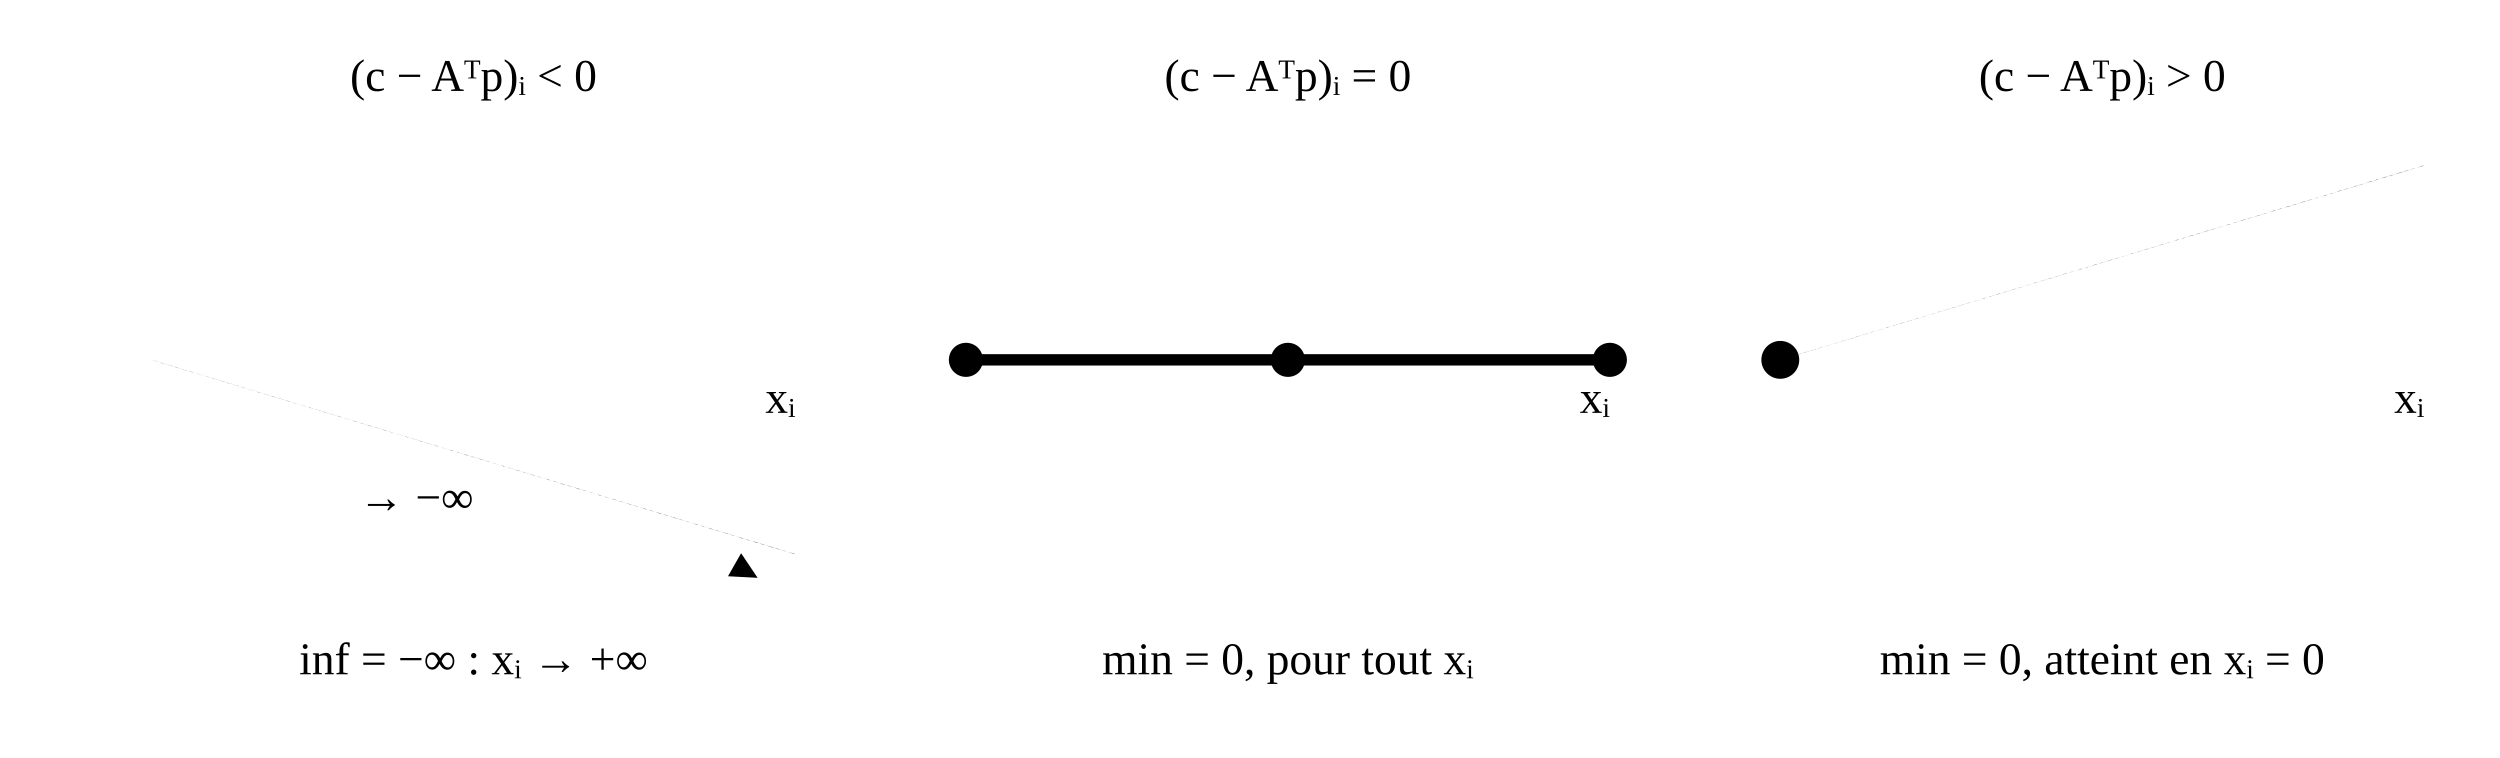
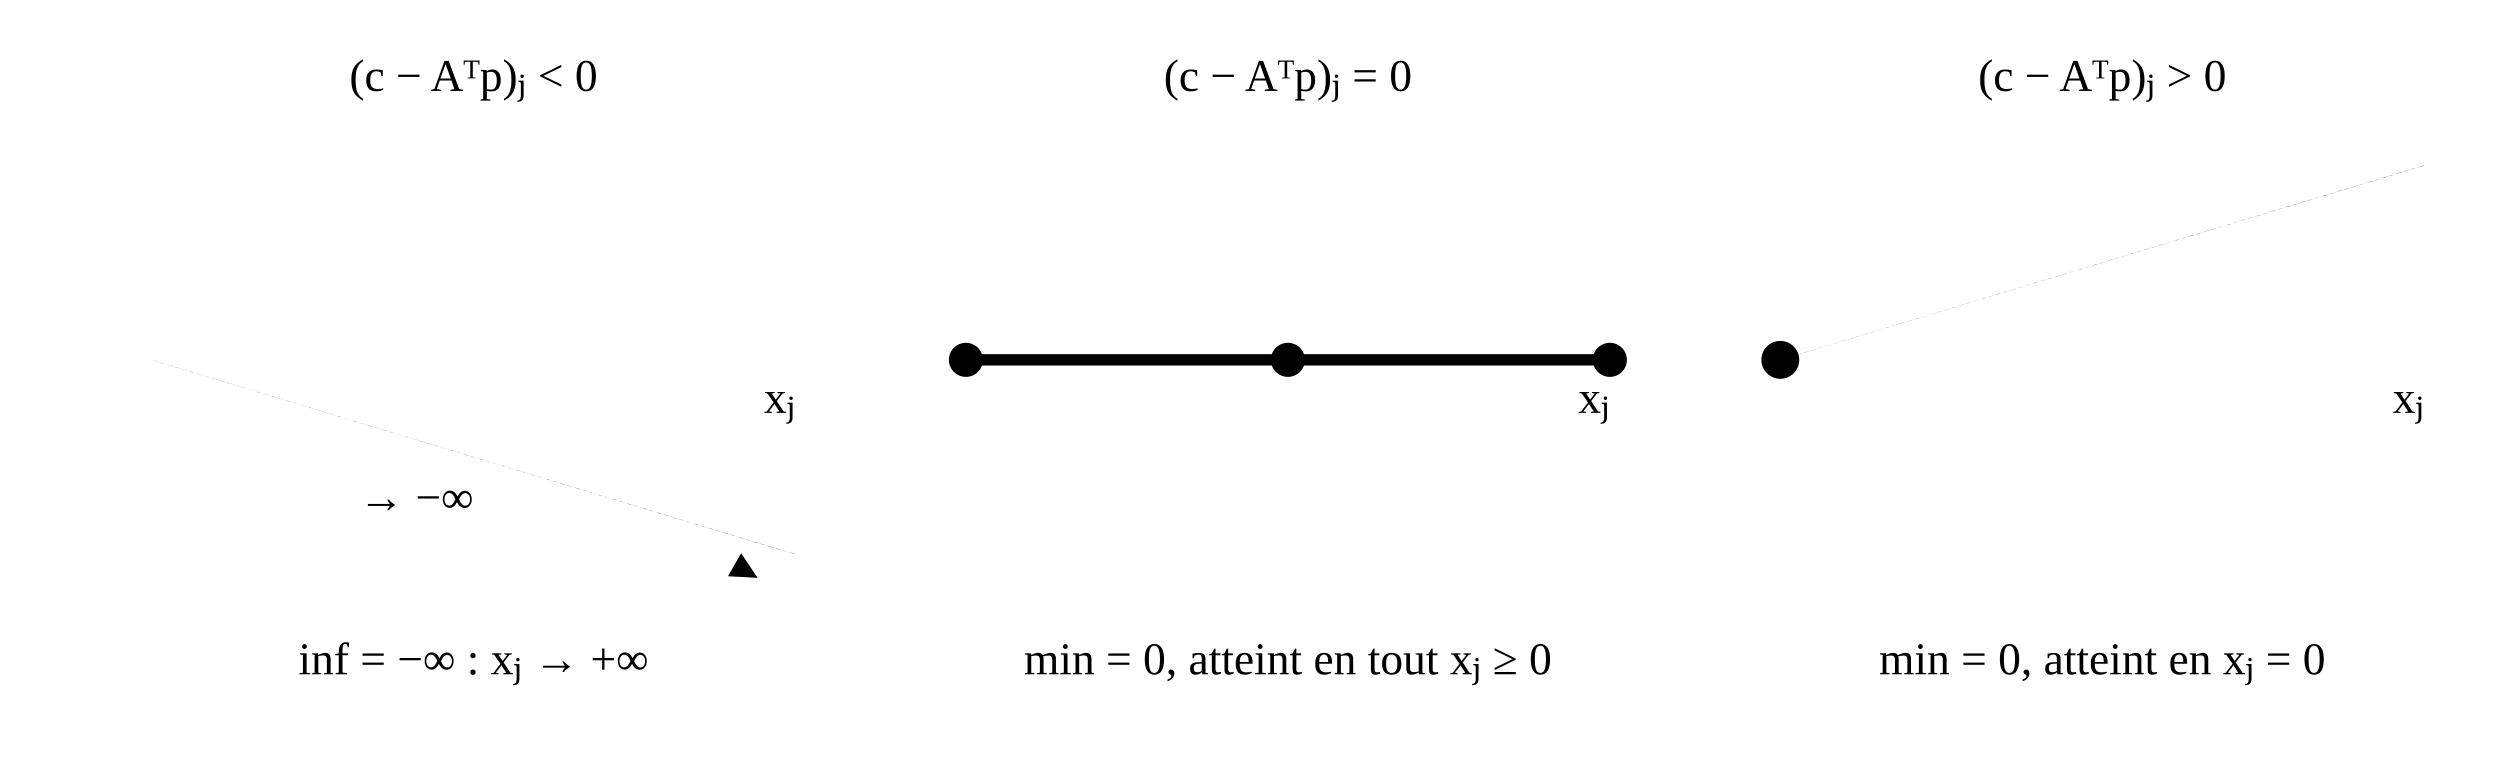
- <svg xmlns="http://www.w3.org/2000/svg" viewBox="0 0 660 200" role="img" aria-label="Minimum sur x_i positif d'une fonction linéaire k x_i, selon le signe de k">
+ <svg xmlns="http://www.w3.org/2000/svg" viewBox="0 0 660 200" role="img" aria-label="Minimum sur xⱼ positif d'une fonction linéaire k xⱼ, selon le signe de k">
  <defs>
    <marker id="P05-lagrangien-arr-6" viewBox="0 0 10 10" refX="9" refY="5" markerWidth="7" markerHeight="7" orient="auto-start-reverse">
      <path d="M0,0 L10,5 L0,10 z" class="f6" />
    </marker>
  </defs>
  <line x1="40.0" y1="95.0" x2="210.0" y2="95.0" class="ax" />
  <line x1="40.0" y1="150.0" x2="40.0" y2="40.0" class="ax" />
  <path d="M40.0 95.0L40.6 95.2L41.1 95.3L41.7 95.5L42.3 95.7L42.8 95.9L43.4 96.0L44.0 96.2L44.5 96.4L45.1 96.5L45.7 96.7L46.2 96.9L46.8 97.1L47.4 97.2L47.9 97.4L48.5 97.6L49.1 97.7L49.6 97.9L50.2 98.1L50.8 98.3L51.3 98.4L51.9 98.6L52.5 98.8L53.0 98.9L53.6 99.1L54.2 99.3L54.7 99.4L55.3 99.6L55.9 99.8L56.4 100.0L57.0 100.1L57.6 100.3L58.1 100.5L58.7 100.6L59.3 100.8L59.8 101.0L60.4 101.2L61.0 101.3L61.5 101.5L62.1 101.7L62.7 101.8L63.2 102.0L63.8 102.2L64.4 102.4L64.9 102.5L65.5 102.7L66.1 102.9L66.6 103.0L67.2 103.2L67.8 103.4L68.3 103.6L68.9 103.7L69.5 103.9L70.0 104.1L70.6 104.2L71.2 104.4L71.7 104.6L72.3 104.8L72.9 104.9L73.4 105.1L74.0 105.3L74.6 105.4L75.1 105.6L75.7 105.8L76.3 106.0L76.8 106.1L77.4 106.3L78.0 106.5L78.5 106.6L79.1 106.8L79.7 107.0L80.2 107.1L80.8 107.3L81.4 107.5L81.9 107.7L82.5 107.8L83.1 108.0L83.6 108.2L84.2 108.3L84.8 108.5L85.3 108.7L85.9 108.9L86.5 109.0L87.0 109.2L87.6 109.4L88.2 109.5L88.7 109.7L89.3 109.9L89.9 110.1L90.4 110.2L91.0 110.4L91.6 110.6L92.1 110.7L92.7 110.9L93.3 111.1L93.8 111.3L94.4 111.4L95.0 111.6L95.5 111.8L96.1 111.9L96.7 112.1L97.2 112.3L97.8 112.5L98.4 112.6L98.9 112.8L99.5 113.0L100.1 113.1L100.6 113.3L101.2 113.5L101.8 113.7L102.3 113.8L102.9 114.0L103.5 114.2L104.0 114.3L104.6 114.5L105.2 114.7L105.7 114.8L106.3 115.0L106.9 115.2L107.4 115.4L108.0 115.5L108.6 115.7L109.1 115.9L109.7 116.0L110.3 116.2L110.8 116.4L111.4 116.6L112.0 116.7L112.5 116.9L113.1 117.1L113.7 117.2L114.2 117.4L114.8 117.6L115.4 117.8L115.9 117.9L116.5 118.1L117.1 118.3L117.6 118.4L118.2 118.6L118.8 118.8L119.3 119.0L119.9 119.1L120.5 119.3L121.0 119.5L121.6 119.6L122.2 119.8L122.7 120.0L123.3 120.2L123.9 120.3L124.4 120.5L125.0 120.7L125.6 120.8L126.1 121.0L126.7 121.2L127.3 121.4L127.8 121.5L128.4 121.7L129.0 121.9L129.5 122.0L130.1 122.2L130.7 122.4L131.2 122.5L131.8 122.7L132.4 122.9L132.9 123.1L133.5 123.2L134.1 123.4L134.6 123.6L135.2 123.7L135.8 123.9L136.3 124.1L136.9 124.3L137.5 124.4L138.0 124.6L138.6 124.8L139.2 124.9L139.7 125.1L140.3 125.3L140.9 125.5L141.4 125.6L142.0 125.8L142.6 126.0L143.1 126.1L143.7 126.3L144.3 126.5L144.8 126.7L145.4 126.8L146.0 127.0L146.5 127.2L147.1 127.3L147.7 127.5L148.2 127.7L148.8 127.9L149.4 128.0L149.9 128.2L150.5 128.4L151.1 128.5L151.6 128.7L152.2 128.9L152.8 129.1L153.3 129.2L153.9 129.4L154.5 129.6L155.0 129.7L155.6 129.9L156.2 130.1L156.7 130.2L157.3 130.4L157.9 130.6L158.4 130.8L159.0 130.9L159.6 131.1L160.1 131.3L160.7 131.4L161.3 131.6L161.8 131.8L162.4 132.0L163.0 132.1L163.5 132.3L164.1 132.5L164.7 132.6L165.2 132.8L165.8 133.0L166.4 133.2L166.9 133.3L167.5 133.5L168.1 133.7L168.6 133.8L169.2 134.0L169.8 134.2L170.3 134.4L170.9 134.5L171.5 134.7L172.0 134.9L172.6 135.0L173.2 135.2L173.7 135.4L174.3 135.6L174.9 135.7L175.4 135.9L176.0 136.1L176.6 136.2L177.1 136.4L177.7 136.6L178.3 136.8L178.8 136.9L179.4 137.1L180.0 137.3L180.5 137.4L181.1 137.6L181.7 137.8L182.2 137.9L182.8 138.1L183.4 138.3L183.9 138.5L184.5 138.6L185.1 138.8L185.6 139.0L186.2 139.1L186.8 139.3L187.3 139.5L187.9 139.7L188.5 139.8L189.0 140.0L189.6 140.2L190.2 140.3L190.7 140.5L191.3 140.7L191.9 140.9L192.4 141.0L193.0 141.2L193.6 141.4L194.1 141.5L194.7 141.7L195.3 141.9L195.8 142.1L196.4 142.2L197.0 142.4L197.5 142.6L198.1 142.7L198.7 142.9L199.2 143.1L199.8 143.3L200.4 143.4L200.9 143.6L201.5 143.8L202.1 143.9L202.6 144.1L203.2 144.3L203.8 144.5L204.3 144.6L204.9 144.8L205.5 145.0L206.0 145.1L206.6 145.3L207.2 145.5L207.7 145.6L208.3 145.8L208.9 146.0L209.4 146.2L210.0 146.3" class="ln c2" />
-   <text x="210.0" y="109.0" class="tx-s" text-anchor="end">xᵢ</text>
+   <text x="210.0" y="109.0" class="tx-s" text-anchor="end">xⱼ</text>
  <line x1="180.2" y1="141.3" x2="199.4" y2="152.2" class="ln c6 thin" marker-end="url(#P05-lagrangien-arr-6)" />
  <text x="125.0" y="135.3" class="tx-b t6" text-anchor="end">→ −∞</text>
-   <text x="125.0" y="24.0" class="tx-b" text-anchor="middle">(c − Aᵀp)ᵢ &lt; 0</text>
-   <text x="125.0" y="178.0" class="tx-s" text-anchor="middle">inf = −∞ : xᵢ → +∞</text>
+   <text x="125.0" y="24.0" class="tx-b" text-anchor="middle">(c − Aᵀp)ⱼ &lt; 0</text>
+   <text x="125.0" y="178.0" class="tx-s" text-anchor="middle">inf = −∞ : xⱼ → +∞</text>
  <line x1="255.0" y1="95.0" x2="425.0" y2="95.0" class="ax" />
  <line x1="255.0" y1="150.0" x2="255.0" y2="40.0" class="ax" />
  <path d="M255.0 95.0L255.6 95.0L256.1 95.0L256.7 95.0L257.3 95.0L257.8 95.0L258.4 95.0L259.0 95.0L259.5 95.0L260.1 95.0L260.7 95.0L261.2 95.0L261.8 95.0L262.4 95.0L262.9 95.0L263.5 95.0L264.1 95.0L264.6 95.0L265.2 95.0L265.8 95.0L266.3 95.0L266.9 95.0L267.5 95.0L268.0 95.0L268.6 95.0L269.2 95.0L269.7 95.0L270.3 95.0L270.9 95.0L271.4 95.0L272.0 95.0L272.6 95.0L273.1 95.0L273.7 95.0L274.3 95.0L274.8 95.0L275.4 95.0L276.0 95.0L276.5 95.0L277.1 95.0L277.7 95.0L278.2 95.0L278.8 95.0L279.4 95.0L279.9 95.0L280.5 95.0L281.1 95.0L281.6 95.0L282.2 95.0L282.8 95.0L283.3 95.0L283.9 95.0L284.5 95.0L285.0 95.0L285.6 95.0L286.2 95.0L286.7 95.0L287.3 95.0L287.9 95.0L288.4 95.0L289.0 95.0L289.6 95.0L290.1 95.0L290.7 95.0L291.3 95.0L291.8 95.0L292.4 95.0L293.0 95.0L293.5 95.0L294.1 95.0L294.7 95.0L295.2 95.0L295.8 95.0L296.4 95.0L296.9 95.0L297.5 95.0L298.1 95.0L298.6 95.0L299.2 95.0L299.8 95.0L300.3 95.0L300.9 95.0L301.5 95.0L302.0 95.0L302.6 95.0L303.2 95.0L303.7 95.0L304.3 95.0L304.9 95.0L305.4 95.0L306.0 95.0L306.6 95.0L307.1 95.0L307.7 95.0L308.3 95.0L308.8 95.0L309.4 95.0L310.0 95.0L310.5 95.0L311.1 95.0L311.7 95.0L312.2 95.0L312.8 95.0L313.4 95.0L313.9 95.0L314.5 95.0L315.1 95.0L315.6 95.0L316.2 95.0L316.8 95.0L317.3 95.0L317.9 95.0L318.5 95.0L319.0 95.0L319.6 95.0L320.2 95.0L320.7 95.0L321.3 95.0L321.9 95.0L322.4 95.0L323.0 95.0L323.6 95.0L324.1 95.0L324.7 95.0L325.3 95.0L325.8 95.0L326.4 95.0L327.0 95.0L327.5 95.0L328.1 95.0L328.7 95.0L329.2 95.0L329.8 95.0L330.4 95.0L330.9 95.0L331.5 95.0L332.1 95.0L332.6 95.0L333.2 95.0L333.8 95.0L334.3 95.0L334.9 95.0L335.5 95.0L336.0 95.0L336.6 95.0L337.2 95.0L337.7 95.0L338.3 95.0L338.9 95.0L339.4 95.0L340.0 95.0L340.6 95.0L341.1 95.0L341.7 95.0L342.3 95.0L342.8 95.0L343.4 95.0L344.0 95.0L344.5 95.0L345.1 95.0L345.7 95.0L346.2 95.0L346.8 95.0L347.4 95.0L347.9 95.0L348.5 95.0L349.1 95.0L349.6 95.0L350.2 95.0L350.8 95.0L351.3 95.0L351.9 95.0L352.5 95.0L353.0 95.0L353.6 95.0L354.2 95.0L354.7 95.0L355.3 95.0L355.9 95.0L356.4 95.0L357.0 95.0L357.6 95.0L358.1 95.0L358.7 95.0L359.3 95.0L359.8 95.0L360.4 95.0L361.0 95.0L361.5 95.0L362.1 95.0L362.7 95.0L363.2 95.0L363.8 95.0L364.4 95.0L364.9 95.0L365.5 95.0L366.1 95.0L366.6 95.0L367.2 95.0L367.8 95.0L368.3 95.0L368.9 95.0L369.5 95.0L370.0 95.0L370.6 95.0L371.2 95.0L371.7 95.0L372.3 95.0L372.9 95.0L373.4 95.0L374.0 95.0L374.6 95.0L375.1 95.0L375.7 95.0L376.3 95.0L376.8 95.0L377.4 95.0L378.0 95.0L378.5 95.0L379.1 95.0L379.7 95.0L380.2 95.0L380.8 95.0L381.4 95.0L381.9 95.0L382.5 95.0L383.1 95.0L383.6 95.0L384.2 95.0L384.8 95.0L385.3 95.0L385.9 95.0L386.5 95.0L387.0 95.0L387.6 95.0L388.2 95.0L388.7 95.0L389.3 95.0L389.9 95.0L390.4 95.0L391.0 95.0L391.6 95.0L392.1 95.0L392.7 95.0L393.3 95.0L393.8 95.0L394.4 95.0L395.0 95.0L395.5 95.0L396.1 95.0L396.7 95.0L397.2 95.0L397.8 95.0L398.4 95.0L398.9 95.0L399.5 95.0L400.1 95.0L400.6 95.0L401.2 95.0L401.8 95.0L402.3 95.0L402.9 95.0L403.5 95.0L404.0 95.0L404.6 95.0L405.2 95.0L405.7 95.0L406.3 95.0L406.9 95.0L407.4 95.0L408.0 95.0L408.6 95.0L409.1 95.0L409.7 95.0L410.3 95.0L410.8 95.0L411.4 95.0L412.0 95.0L412.5 95.0L413.1 95.0L413.7 95.0L414.2 95.0L414.8 95.0L415.4 95.0L415.9 95.0L416.5 95.0L417.1 95.0L417.6 95.0L418.2 95.0L418.8 95.0L419.3 95.0L419.9 95.0L420.5 95.0L421.0 95.0L421.6 95.0L422.2 95.0L422.7 95.0L423.3 95.0L423.9 95.0L424.4 95.0L425.0 95.0" class="ln c2" />
-   <text x="425.0" y="109.0" class="tx-s" text-anchor="end">xᵢ</text>
+   <text x="425.0" y="109.0" class="tx-s" text-anchor="end">xⱼ</text>
  <path d="M255.0 96.5L425.0 96.5L425.0 93.5L255.0 93.5Z" class="a3" />
  <circle cx="255.0" cy="95.0" r="4.5" class="f3" />
  <circle cx="340.0" cy="95.0" r="4.5" class="f3" />
  <circle cx="425.0" cy="95.0" r="4.5" class="f3" />
-   <text x="340.0" y="24.0" class="tx-b" text-anchor="middle">(c − Aᵀp)ᵢ = 0</text>
-   <text x="340.0" y="178.0" class="tx-s" text-anchor="middle">min = 0, pour tout xᵢ</text>
+   <text x="340.0" y="24.0" class="tx-b" text-anchor="middle">(c − Aᵀp)ⱼ = 0</text>
+   <text x="340.0" y="178.0" class="tx-s" text-anchor="middle">min = 0, atteint en tout xⱼ ≥ 0</text>
  <line x1="470.0" y1="95.0" x2="640.0" y2="95.0" class="ax" />
  <line x1="470.0" y1="150.0" x2="470.0" y2="40.0" class="ax" />
  <path d="M470.0 95.0L470.6 94.8L471.1 94.7L471.7 94.5L472.3 94.3L472.8 94.1L473.4 94.0L474.0 93.8L474.5 93.6L475.1 93.5L475.7 93.3L476.2 93.1L476.8 92.9L477.4 92.8L477.9 92.6L478.5 92.4L479.1 92.3L479.6 92.1L480.2 91.9L480.8 91.7L481.3 91.6L481.9 91.4L482.5 91.2L483.0 91.1L483.6 90.9L484.2 90.7L484.7 90.6L485.3 90.4L485.9 90.2L486.4 90.0L487.0 89.9L487.6 89.7L488.1 89.5L488.7 89.4L489.3 89.2L489.8 89.0L490.4 88.8L491.0 88.7L491.5 88.5L492.1 88.3L492.7 88.2L493.2 88.0L493.8 87.8L494.4 87.6L494.9 87.5L495.5 87.3L496.1 87.1L496.6 87.0L497.2 86.8L497.8 86.6L498.3 86.4L498.9 86.3L499.5 86.1L500.0 85.9L500.6 85.8L501.2 85.6L501.7 85.4L502.3 85.2L502.9 85.1L503.4 84.9L504.0 84.7L504.6 84.6L505.1 84.4L505.7 84.2L506.3 84.0L506.8 83.9L507.4 83.7L508.0 83.5L508.5 83.4L509.1 83.2L509.7 83.0L510.2 82.9L510.8 82.7L511.4 82.5L511.9 82.3L512.5 82.2L513.1 82.0L513.6 81.8L514.2 81.7L514.8 81.5L515.3 81.3L515.9 81.1L516.5 81.0L517.0 80.8L517.6 80.6L518.2 80.5L518.7 80.3L519.3 80.1L519.9 79.9L520.4 79.8L521.0 79.6L521.6 79.4L522.1 79.3L522.7 79.1L523.3 78.9L523.8 78.7L524.4 78.6L525.0 78.4L525.5 78.2L526.1 78.1L526.7 77.9L527.2 77.7L527.8 77.5L528.4 77.4L528.9 77.2L529.5 77.0L530.1 76.9L530.6 76.7L531.2 76.5L531.8 76.3L532.3 76.2L532.9 76.0L533.5 75.8L534.0 75.7L534.6 75.5L535.2 75.3L535.7 75.2L536.3 75.0L536.9 74.8L537.4 74.6L538.0 74.5L538.6 74.3L539.1 74.1L539.7 74.0L540.3 73.8L540.8 73.6L541.4 73.4L542.0 73.3L542.5 73.1L543.1 72.9L543.7 72.8L544.2 72.6L544.8 72.4L545.4 72.2L545.9 72.1L546.5 71.9L547.1 71.7L547.6 71.6L548.2 71.4L548.8 71.2L549.3 71.0L549.9 70.9L550.5 70.7L551.0 70.5L551.6 70.4L552.2 70.2L552.7 70.0L553.3 69.8L553.9 69.7L554.4 69.5L555.0 69.3L555.6 69.2L556.1 69.0L556.7 68.8L557.3 68.6L557.8 68.5L558.4 68.3L559.0 68.1L559.5 68.0L560.1 67.8L560.7 67.6L561.2 67.5L561.8 67.3L562.4 67.1L562.9 66.9L563.5 66.8L564.1 66.6L564.6 66.4L565.2 66.3L565.8 66.1L566.3 65.9L566.9 65.7L567.5 65.6L568.0 65.4L568.6 65.2L569.2 65.1L569.7 64.9L570.3 64.7L570.9 64.5L571.4 64.4L572.0 64.2L572.6 64.0L573.1 63.9L573.7 63.7L574.3 63.5L574.8 63.3L575.4 63.2L576.0 63.0L576.5 62.8L577.1 62.7L577.7 62.5L578.2 62.3L578.8 62.1L579.4 62.0L579.9 61.8L580.5 61.6L581.1 61.5L581.6 61.3L582.2 61.1L582.8 60.9L583.3 60.8L583.9 60.6L584.5 60.4L585.0 60.3L585.6 60.1L586.2 59.9L586.7 59.8L587.3 59.6L587.9 59.4L588.4 59.2L589.0 59.1L589.6 58.9L590.1 58.7L590.7 58.6L591.3 58.4L591.8 58.2L592.4 58.0L593.0 57.9L593.5 57.7L594.1 57.5L594.7 57.4L595.2 57.2L595.8 57.0L596.4 56.8L596.9 56.7L597.5 56.5L598.1 56.3L598.6 56.2L599.2 56.0L599.8 55.8L600.3 55.6L600.9 55.5L601.5 55.3L602.0 55.1L602.6 55.0L603.2 54.8L603.7 54.6L604.3 54.4L604.9 54.3L605.4 54.1L606.0 53.9L606.6 53.8L607.1 53.6L607.7 53.4L608.3 53.2L608.8 53.1L609.4 52.9L610.0 52.7L610.5 52.6L611.1 52.4L611.7 52.2L612.2 52.1L612.8 51.9L613.4 51.7L613.9 51.5L614.5 51.4L615.1 51.2L615.6 51.0L616.2 50.9L616.8 50.7L617.3 50.5L617.9 50.3L618.5 50.2L619.0 50.0L619.6 49.8L620.2 49.7L620.7 49.5L621.3 49.3L621.9 49.1L622.4 49.0L623.0 48.8L623.6 48.6L624.1 48.5L624.7 48.3L625.3 48.1L625.8 47.9L626.4 47.8L627.0 47.6L627.5 47.4L628.1 47.3L628.7 47.1L629.2 46.9L629.8 46.7L630.4 46.6L630.9 46.4L631.5 46.2L632.1 46.1L632.6 45.9L633.2 45.7L633.8 45.5L634.3 45.4L634.9 45.2L635.5 45.0L636.0 44.9L636.6 44.7L637.2 44.5L637.7 44.4L638.3 44.2L638.9 44.0L639.4 43.8L640.0 43.7" class="ln c2" />
-   <text x="640.0" y="109.0" class="tx-s" text-anchor="end">xᵢ</text>
+   <text x="640.0" y="109.0" class="tx-s" text-anchor="end">xⱼ</text>
  <circle cx="470.0" cy="95.0" r="5" class="f3" />
-   <text x="555.0" y="24.0" class="tx-b" text-anchor="middle">(c − Aᵀp)ᵢ &gt; 0</text>
-   <text x="555.0" y="178.0" class="tx-s" text-anchor="middle">min = 0, atteint en xᵢ = 0</text>
+   <text x="555.0" y="24.0" class="tx-b" text-anchor="middle">(c − Aᵀp)ⱼ &gt; 0</text>
+   <text x="555.0" y="178.0" class="tx-s" text-anchor="middle">min = 0, atteint en xⱼ = 0</text>
</svg>
